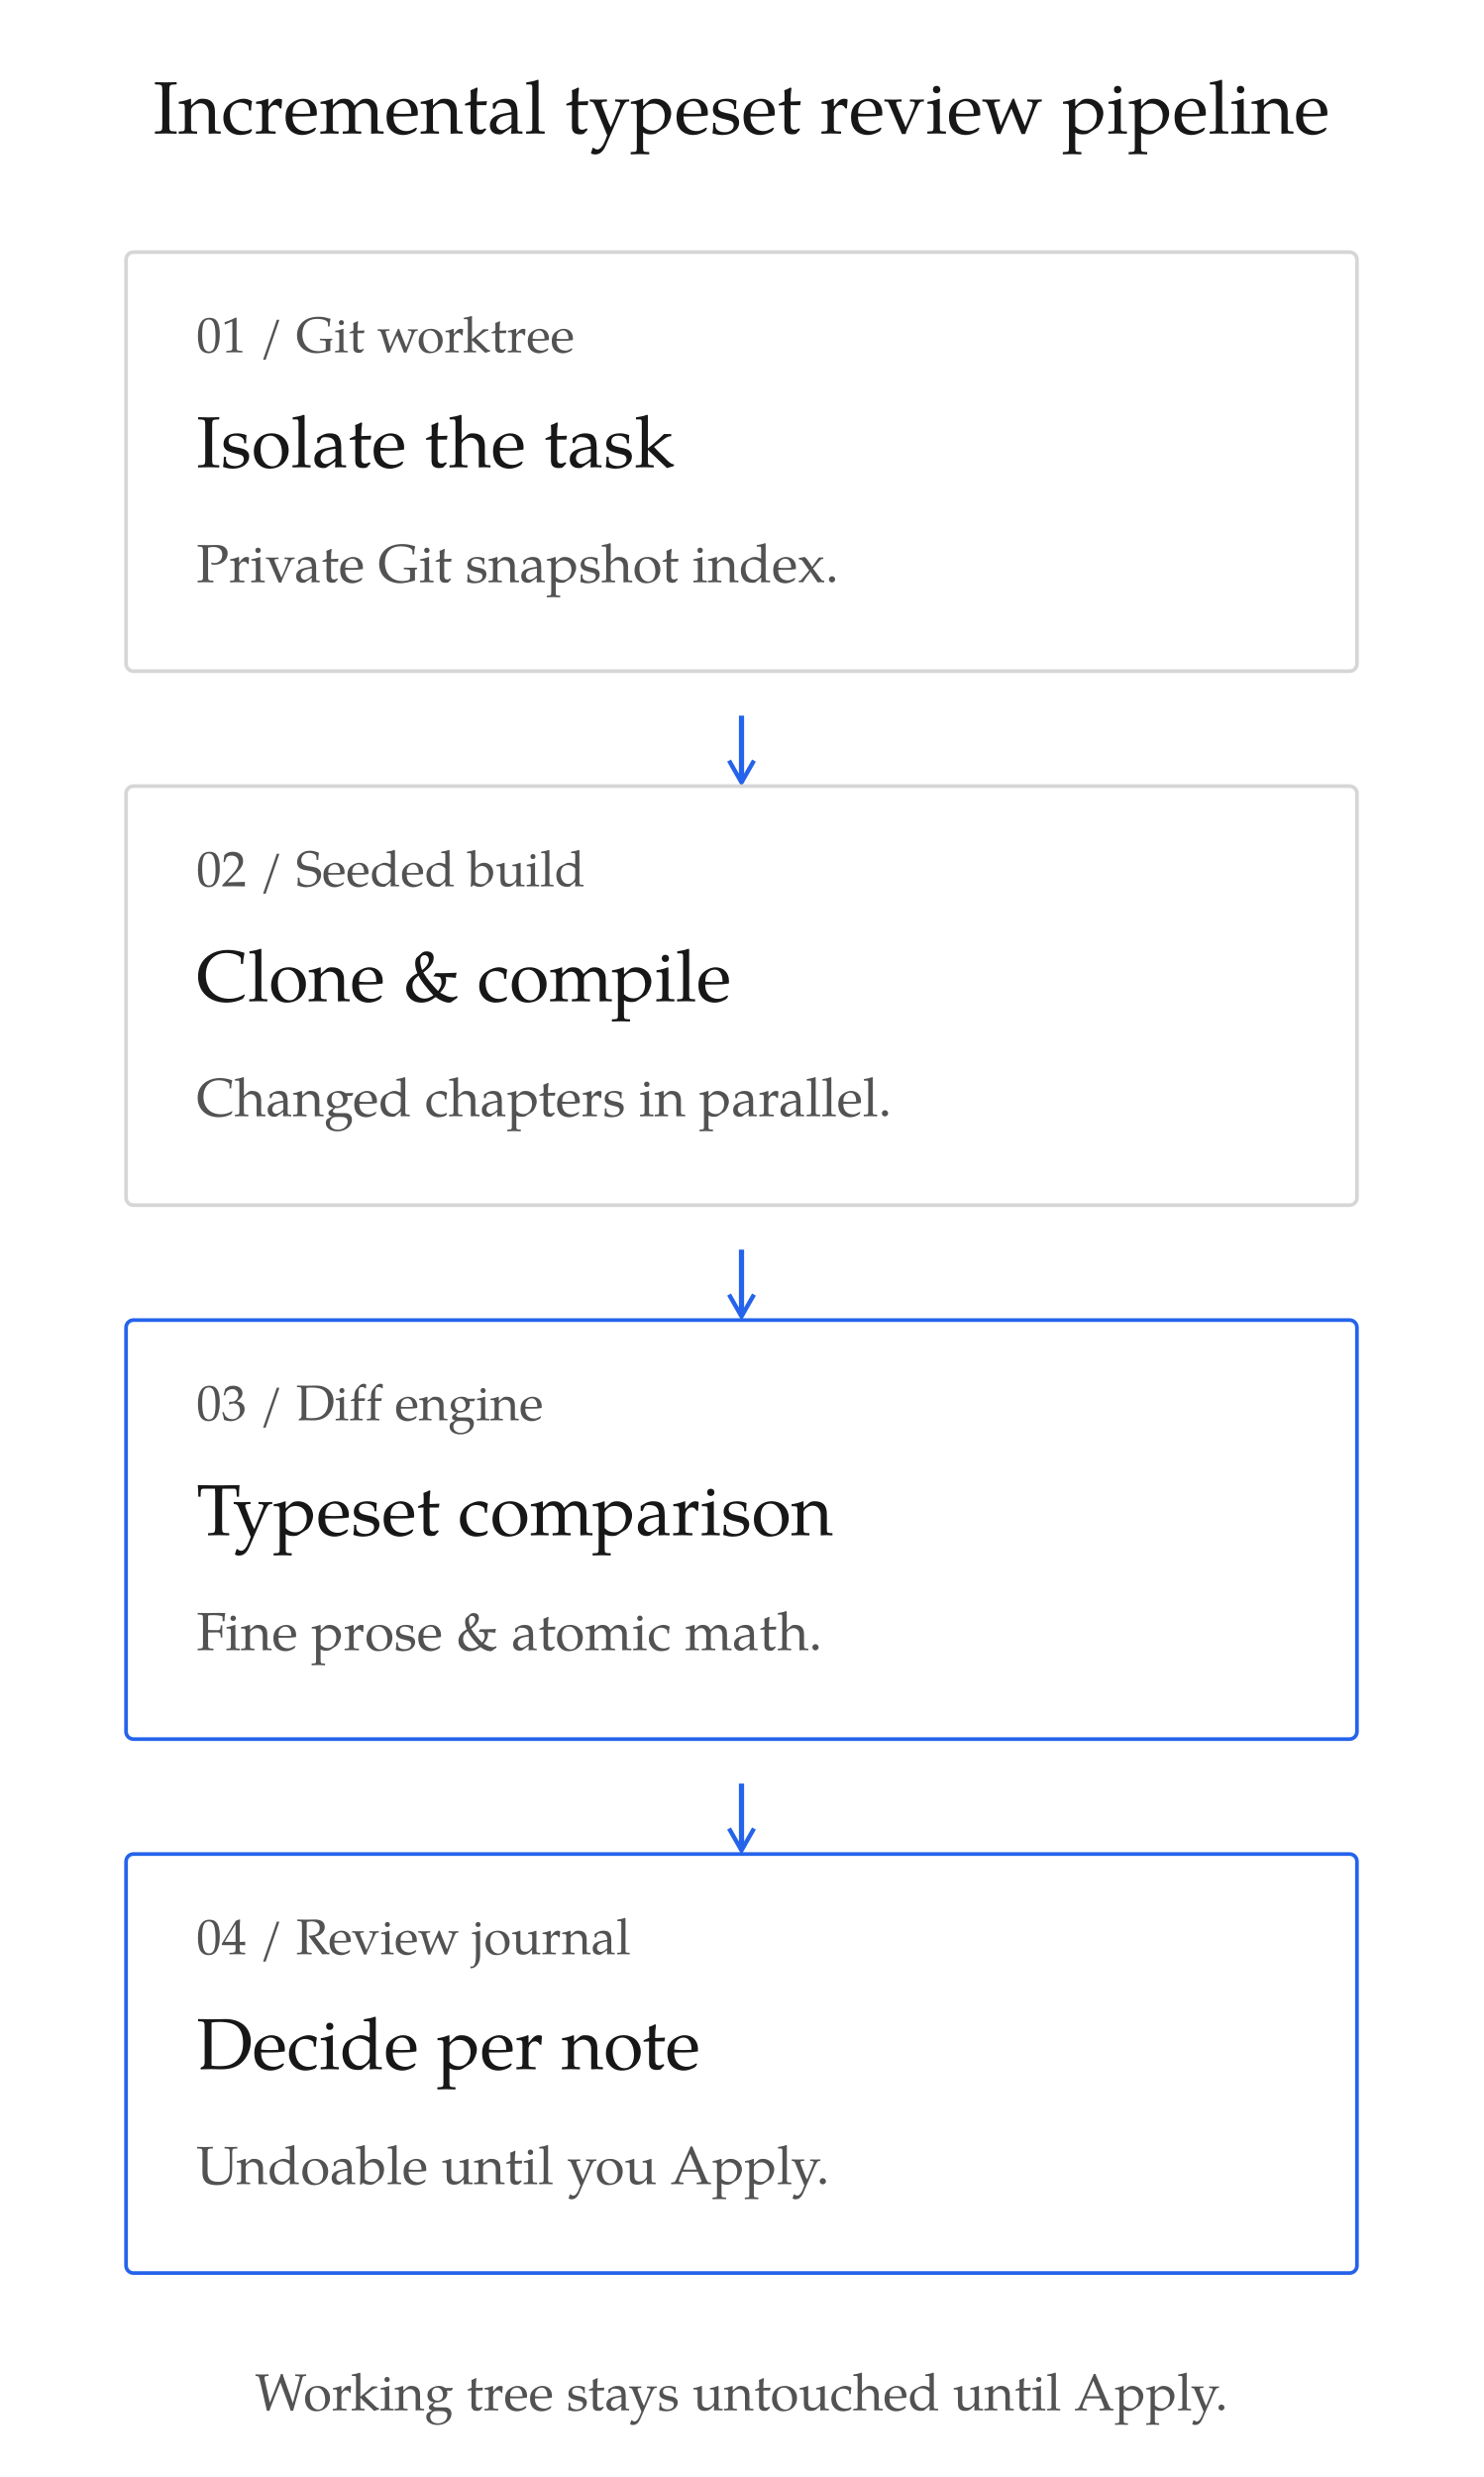
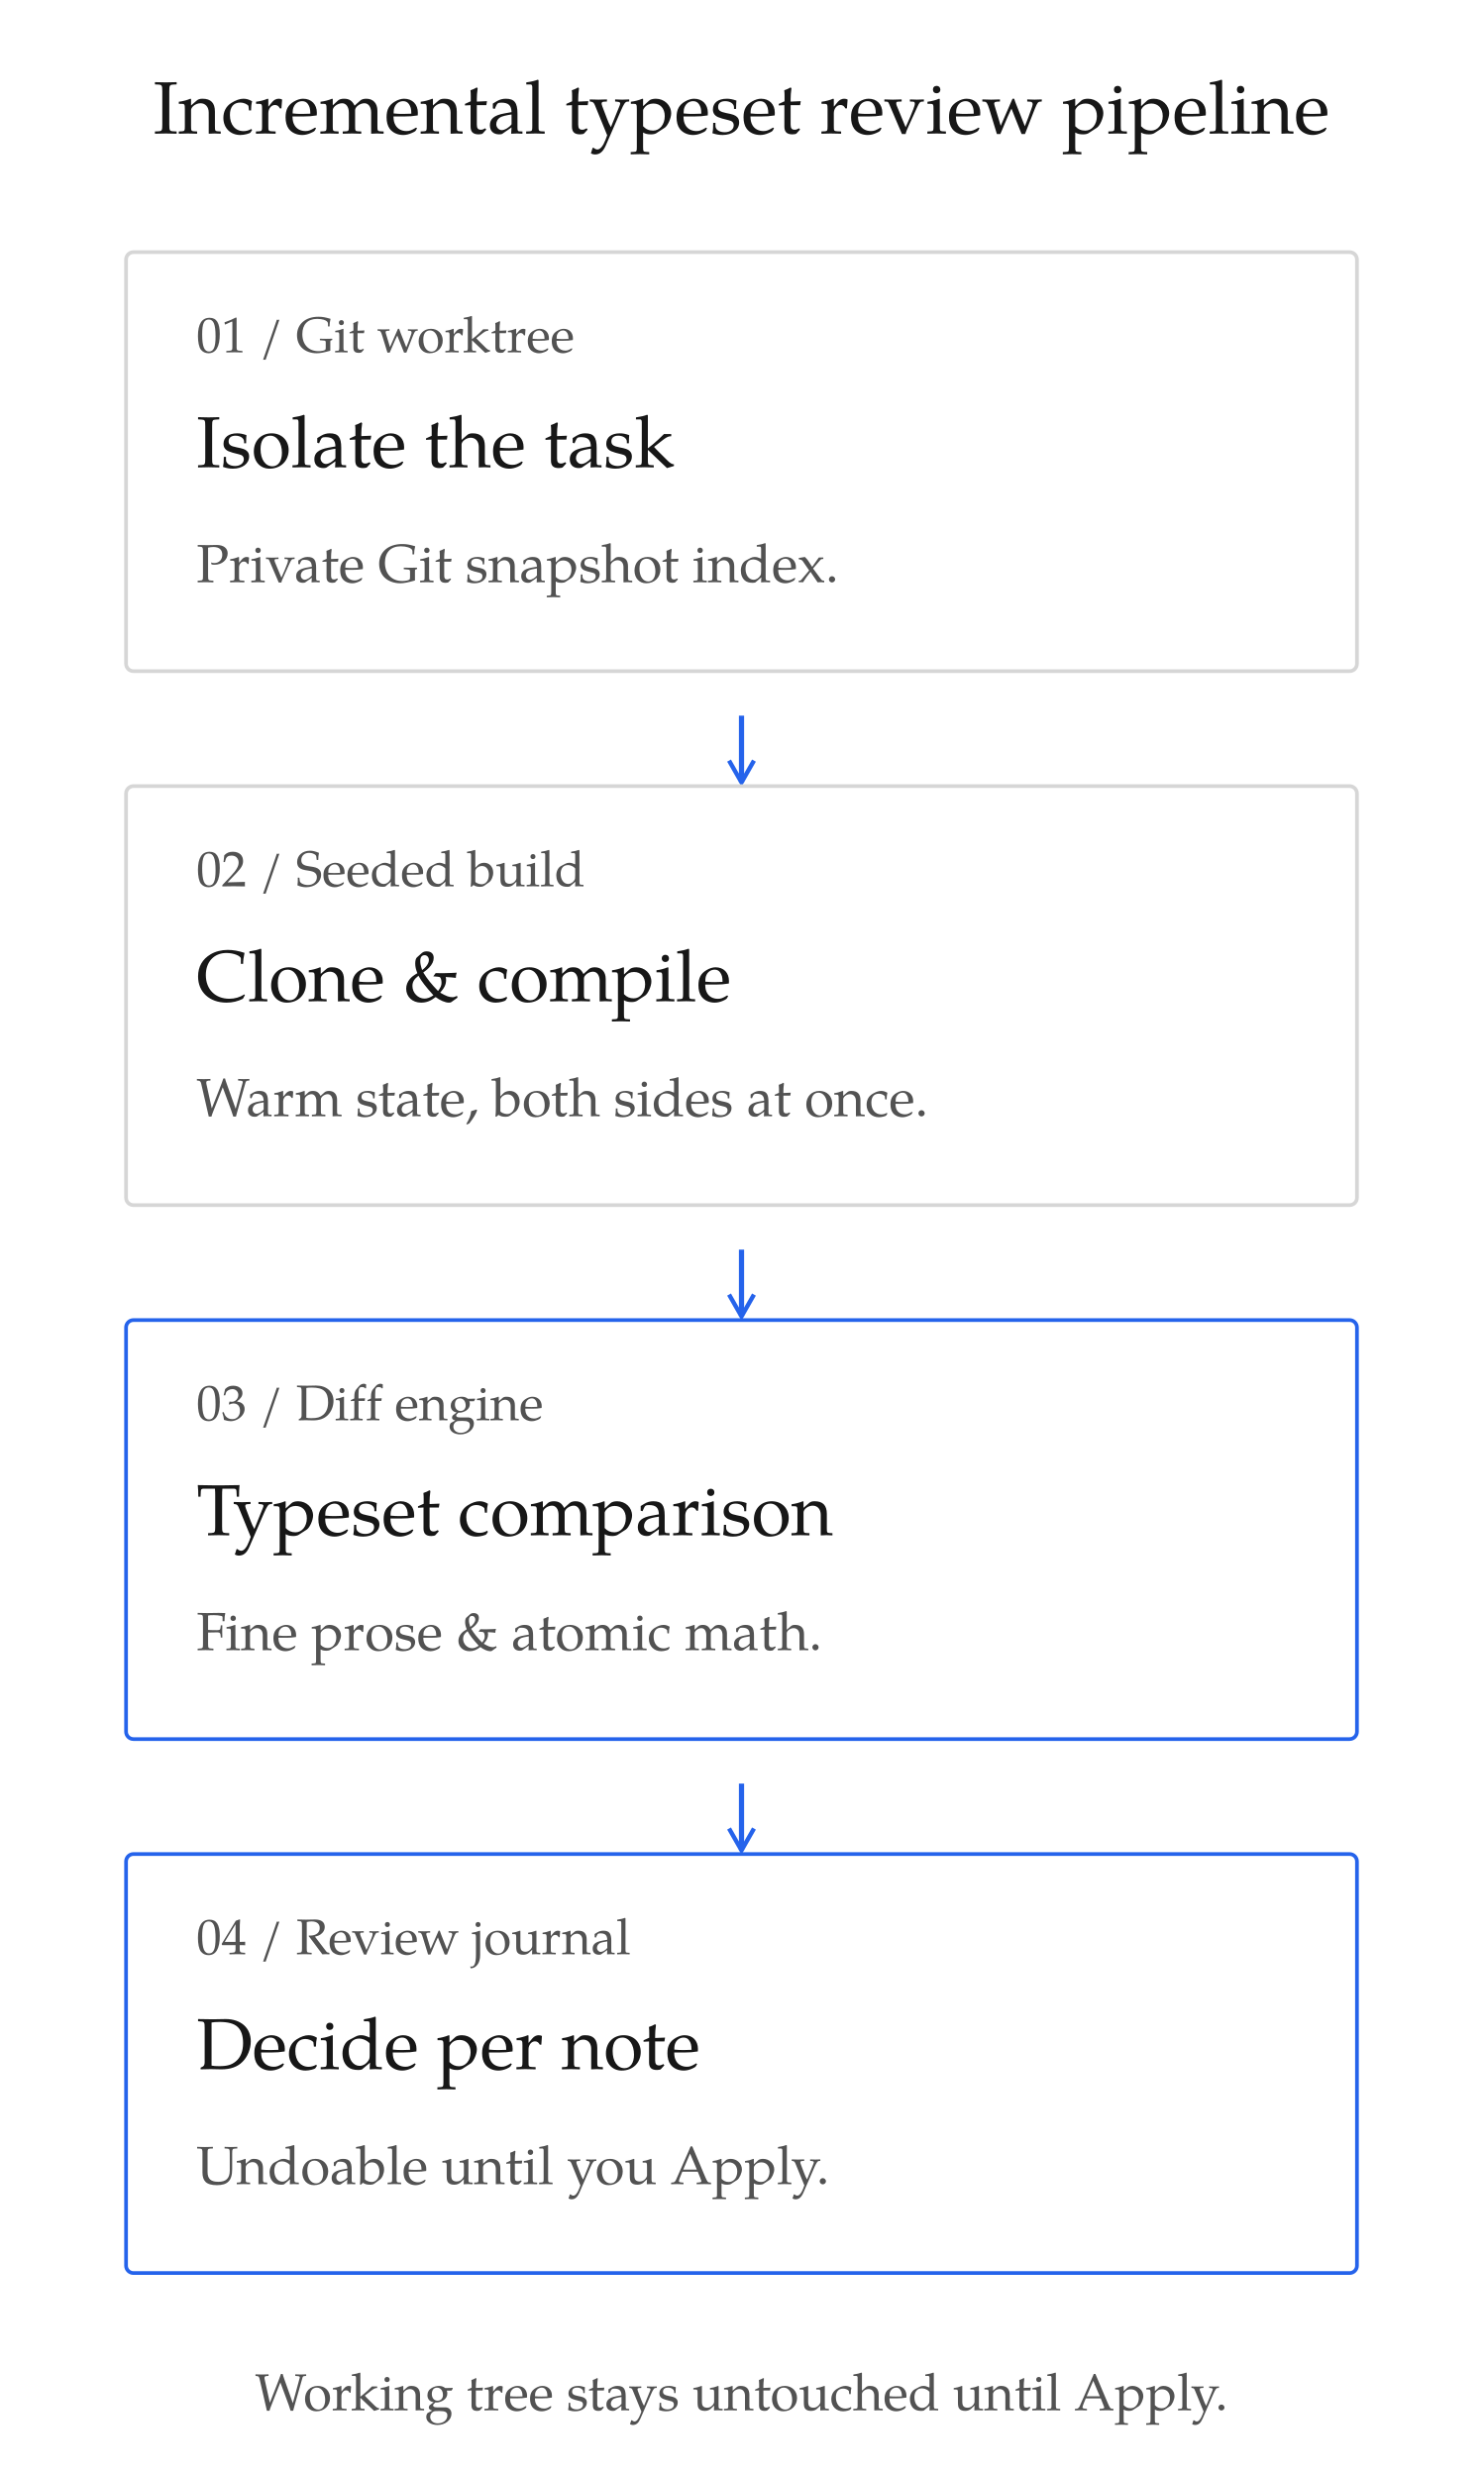
<svg xmlns="http://www.w3.org/2000/svg" viewBox="0 0 400 668" role="img" aria-labelledby="title desc">
  <defs>
    <marker id="arrow" viewBox="0 0 10 10" refX="8" refY="5" markerWidth="6" markerHeight="6" orient="auto-start-reverse">
      <path d="M1 1 8 5 1 9" fill="none" stroke="var(--art-accent, #2563eb)" stroke-width="1.4" />
    </marker>
  </defs>
  <g font-family="'Paper Serif','TeX Gyre Pagella',Palatino,'Songti SC','Noto Serif CJK SC',SimSun,serif">
    <text x="200" y="36" font-size="20" fill="var(--art-ink, #171717)" text-anchor="middle">Incremental typeset review pipeline</text>
    <rect x="34" y="68" width="332" height="113" rx="2" fill="var(--art-paper, #fff)" stroke="var(--art-line, #d6d6d6)" />
    <text x="53" y="95" font-size="13.5" fill="var(--art-muted, #525252)">01  /  Git worktree</text>
    <text x="53" y="126" font-size="19.5" fill="var(--art-ink, #171717)">Isolate the task</text>
    <text x="53" y="157" font-size="14.5" fill="var(--art-muted, #525252)">Private Git snapshot index.</text>
    <path d="M200 193v18" fill="none" stroke="var(--art-accent, #2563eb)" stroke-width="1.4" marker-end="url(#arrow)" />
    <rect x="34" y="212" width="332" height="113" rx="2" fill="var(--art-paper, #fff)" stroke="var(--art-line, #d6d6d6)" />
    <text x="53" y="239" font-size="13.5" fill="var(--art-muted, #525252)">02  /  Seeded build</text>
    <text x="53" y="270" font-size="19.5" fill="var(--art-ink, #171717)">Clone &amp; compile</text>
-     <text x="53" y="301" font-size="14.5" fill="var(--art-muted, #525252)">Changed chapters in parallel.</text>
+     <text x="53" y="301" font-size="14.5" fill="var(--art-muted, #525252)">Warm state, both sides at once.</text>
    <path d="M200 337v18" fill="none" stroke="var(--art-accent, #2563eb)" stroke-width="1.4" marker-end="url(#arrow)" />
    <rect x="34" y="356" width="332" height="113" rx="2" fill="var(--art-paper, #fff)" stroke="var(--art-accent, #2563eb)" />
    <text x="53" y="383" font-size="13.5" fill="var(--art-muted, #525252)">03  /  Diff engine</text>
    <text x="53" y="414" font-size="19.5" fill="var(--art-ink, #171717)">Typeset comparison</text>
    <text x="53" y="445" font-size="14.5" fill="var(--art-muted, #525252)">Fine prose &amp; atomic math.</text>
    <path d="M200 481v18" fill="none" stroke="var(--art-accent, #2563eb)" stroke-width="1.4" marker-end="url(#arrow)" />
    <rect x="34" y="500" width="332" height="113" rx="2" fill="var(--art-paper, #fff)" stroke="var(--art-accent, #2563eb)" />
    <text x="53" y="527" font-size="13.5" fill="var(--art-muted, #525252)">04  /  Review journal</text>
    <text x="53" y="558" font-size="19.5" fill="var(--art-ink, #171717)">Decide per note</text>
    <text x="53" y="589" font-size="14.5" fill="var(--art-muted, #525252)">Undoable until you Apply.</text>
    <text x="200" y="650" font-size="14" fill="var(--art-muted, #525252)" text-anchor="middle">Working tree stays untouched until Apply.</text>
  </g>
</svg>
